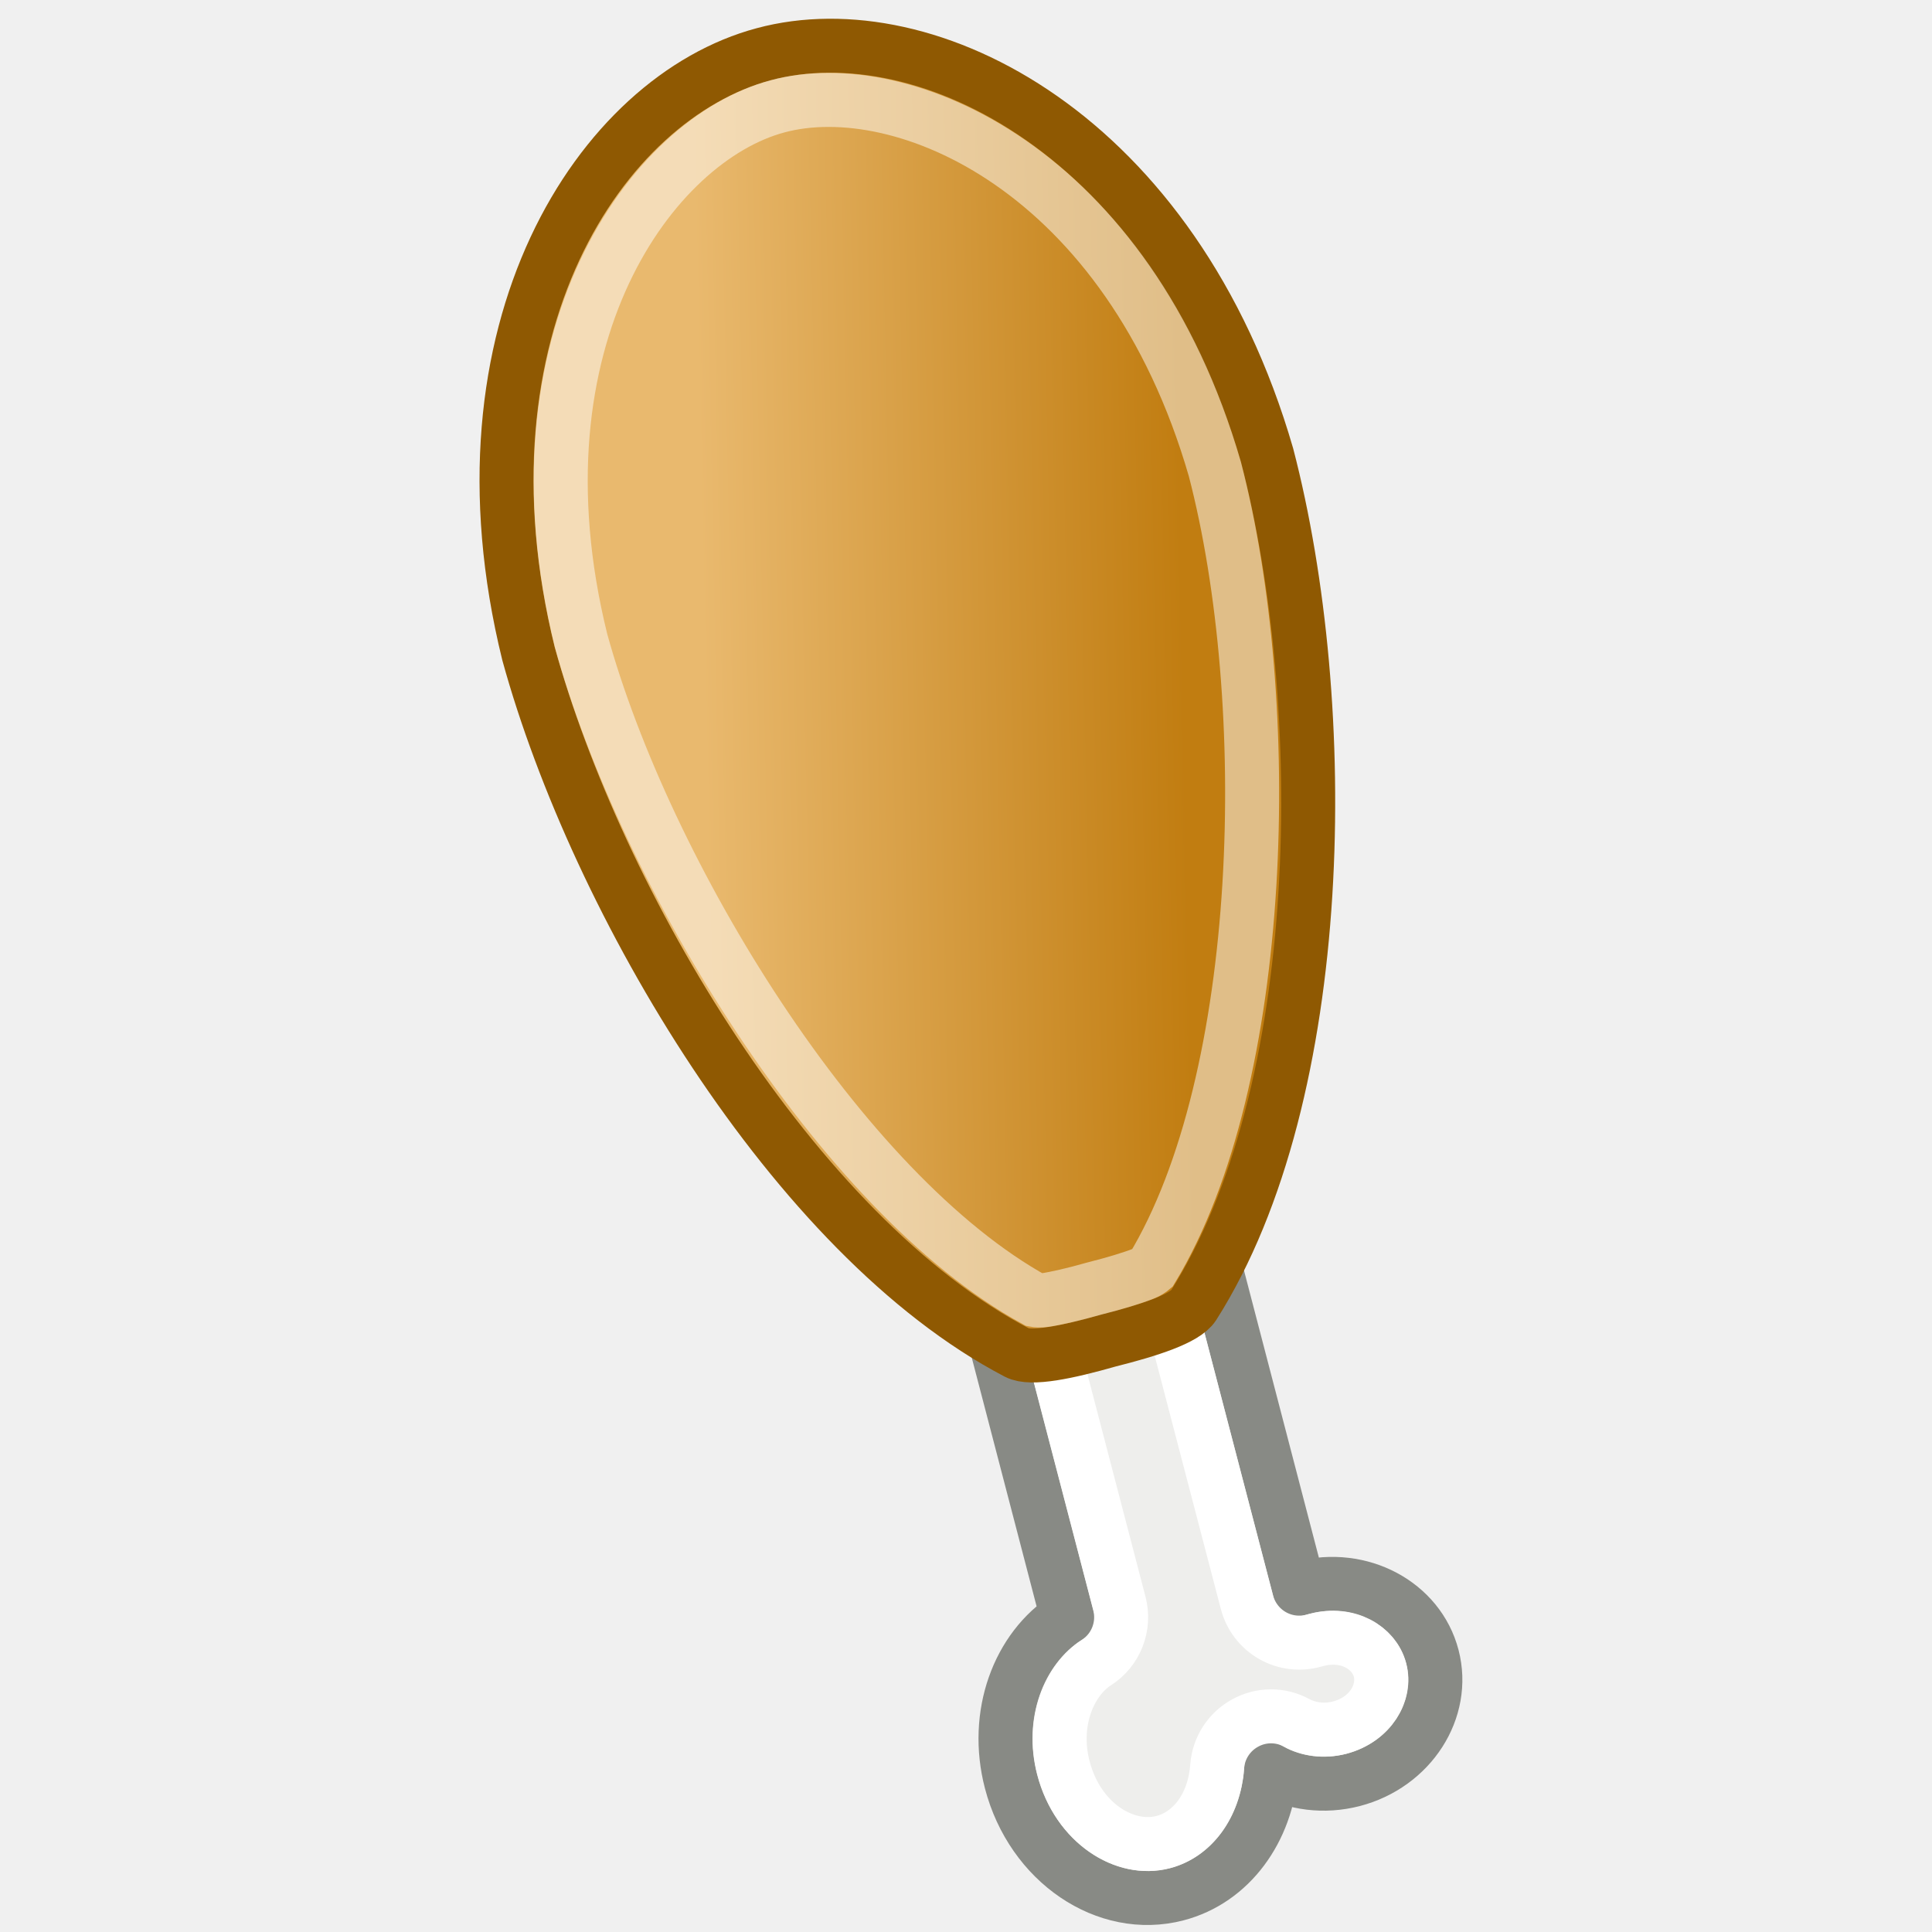
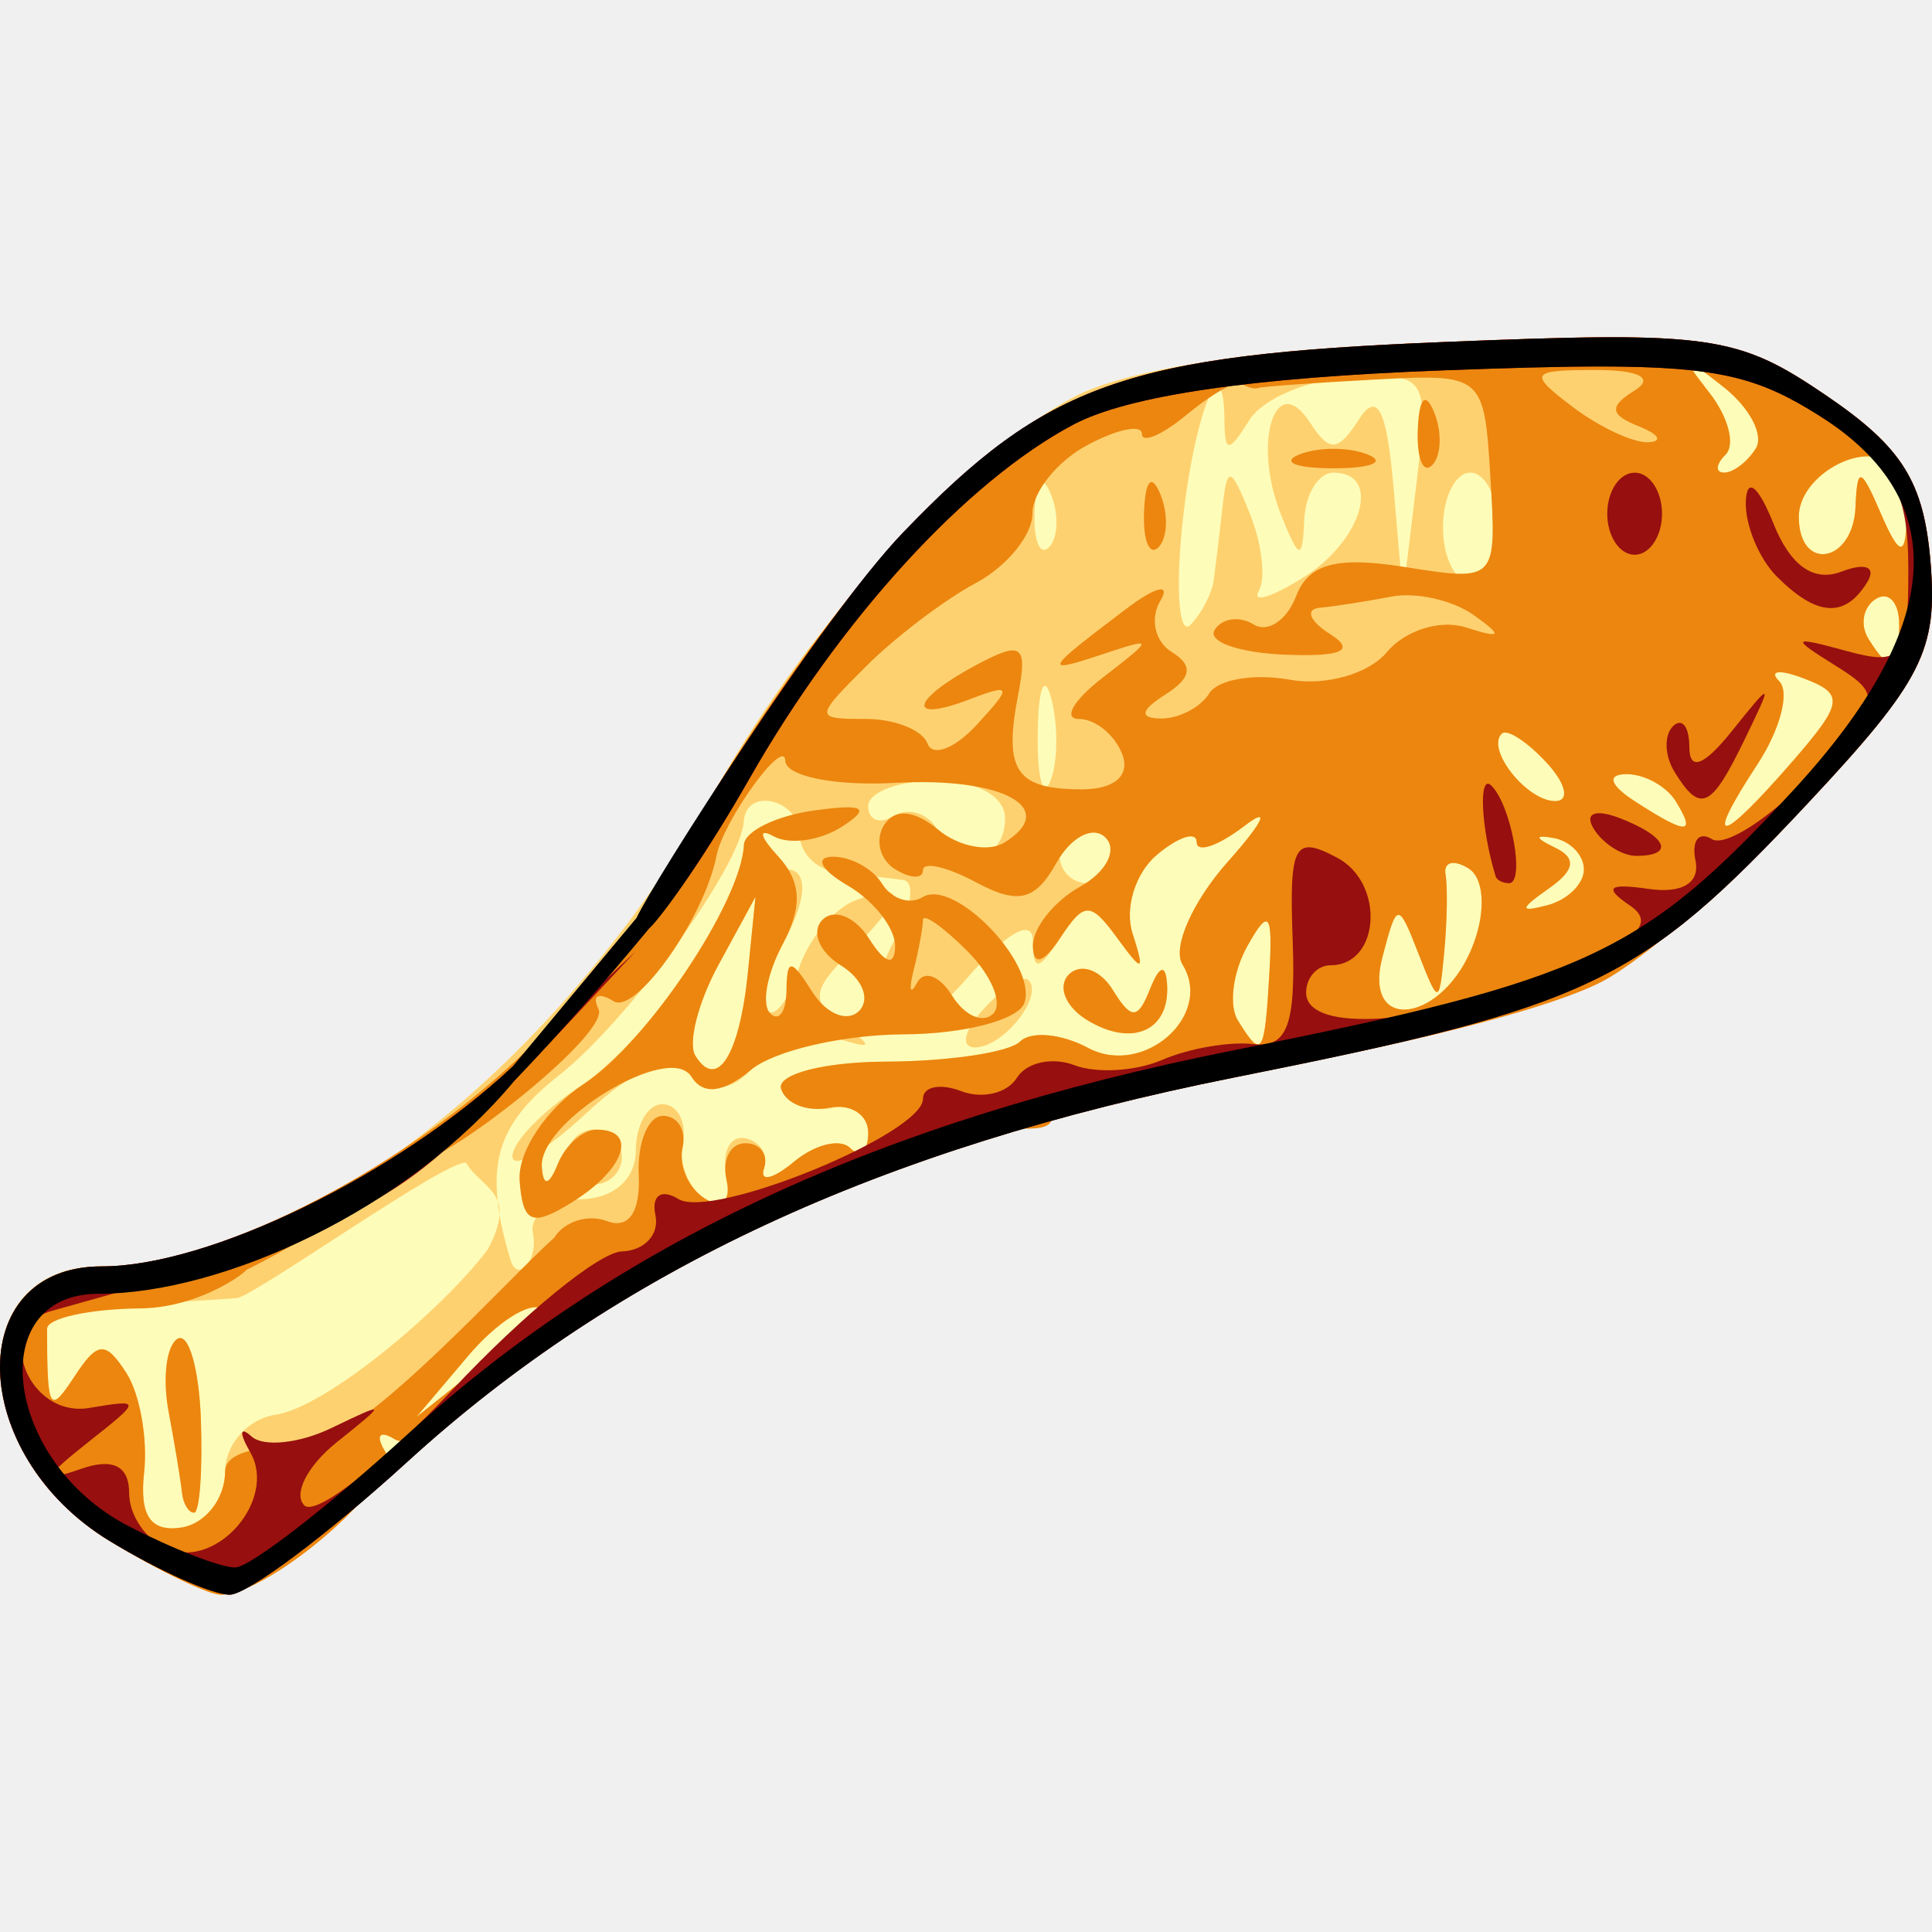
- <svg xmlns="http://www.w3.org/2000/svg" id="svg4456" viewBox="0 0 48 48" version="1.0">
-   <defs id="defs4458">
-     <linearGradient id="linearGradient3197" y2="666.58" gradientUnits="userSpaceOnUse" x2="279.78" gradientTransform="matrix(-.0021149 .31352 -.34044 -.0022964 330.19 -67.811)" y1="769.11" x1="257.19">
-       <stop id="stop3346" style="stop-color:#e9b96e" offset="0" />
-       <stop id="stop3348" style="stop-color:#c17d11" offset="1" />
-     </linearGradient>
-   </defs>
-   <g id="layer1">
-     <g id="g3191" transform="matrix(.32388 -.086785 .086785 .32388 -5.5615 13.105)">
-       <path id="rect3336" style="stroke:#888a85;stroke-width:4;fill:#eeeeec" d="m96.884 112.58c0.027-4.06-3.532-7.39-7.94-7.42-0.099 0-0.2 0.01-0.298 0.01l0.36-53.395-17.15-0.116-0.344 51.091c-4.105 1.3-7.145 5.58-7.179 10.69-0.042 6.17 4.302 11.2 9.691 11.24 4.134 0.03 7.683-2.9 9.133-7.04 1.44 1.37 3.456 2.22 5.687 2.24 4.409 0.03 8.012-3.24 8.04-7.3z" />
-       <path id="path3189" style="stroke:#ffffff;stroke-width:4;fill:none" d="m75.812 55.688l-0.312 47.092c-0.012 1.73-1.134 3.26-2.781 3.78-2.234 0.71-4.351 3.36-4.375 6.91-0.029 4.27 2.814 7.2 5.718 7.22 2.221 0.01 4.338-1.59 5.313-4.38 0.445-1.28 1.511-2.25 2.831-2.57 1.321-0.33 2.714 0.04 3.7 0.98 0.7 0.66 1.755 1.15 2.969 1.16 2.409 0.01 3.988-1.64 4-3.35s-1.552-3.36-3.969-3.37h-0.156c-1.082 0.02-2.129-0.39-2.9-1.15-0.772-0.76-1.202-1.8-1.194-2.89l0.313-49.37-9.157-0.062z" />
-       <path id="path3334" style="stroke:#8f5902;stroke-width:4;fill:url(#linearGradient3197)" d="m79.758 83.738c-3.166 0.05-5.916-0.099-6.767-0.88-13.736-12.616-21.435-40.303-21.564-59.411 0.497-24.732 15.822-38.394 28.331-38.376 12.51-0.018 27.832 13.644 28.332 38.376-0.13 19.108-7.83 46.795-21.564 59.411-0.851 0.781-3.601 0.93-6.768 0.88z" />
-       <path id="path3185" style="opacity:.5;stroke:#ffffff;stroke-width:4;fill:none" d="m79.75-10.938c-9.592-0.014-23.848 11.358-24.312 34.469 0.12 17.841 7.954 44.513 19.843 55.907 0.138 0.066 0.33 0.146 0.688 0.187 0.883 0.101 2.227 0.149 3.719 0.125 0.041-0.001 0.083-0.001 0.124 0 1.492 0.024 2.857-0.024 3.75-0.125 0.35-0.04 0.542-0.118 0.688-0.187 11.89-11.396 19.72-38.191 19.84-56.032-0.46-23.108-14.748-34.358-24.34-34.344z" />
-     </g>
+ <svg xmlns="http://www.w3.org/2000/svg" width="256" height="256" viewBox="0 0 67.733 67.733" version="1.1" id="svg8">
+   <defs id="defs2" />
+   <g id="g822" transform="translate(-7.0207244e-7,-11.82423)">
+     <path style="fill:#fdfdb9;stroke-width:0.96" d="M 3.835,65.844 C -1.109,62.829 -1.328,56.222 3.516,56.222 c 7.113,0 15.974,-6.886 21.625,-16.807 3.311,-5.812 8.608,-11.605 12.494,-13.664 1.906,-1.01 6.282,-1.663 12.954,-1.934 9.388,-0.381 10.305,-0.253 13.434,1.875 2.664,1.812 3.42,3.017 3.655,5.832 0.259,3.099 -0.283,4.168 -4.288,8.449 -5.91,6.318 -7.607,7.13 -20.129,9.629 -12.426,2.48 -21.622,6.754 -28.975,13.466 -2.813,2.568 -5.62,4.667 -6.237,4.666 -0.617,-0.002 -2.514,-0.852 -4.215,-1.889 z" id="path1057" />
+     <path style="fill:#fed170;stroke-width:0.96" d="M 3.835,65.844 C -1.109,62.829 -1.328,56.222 3.516,56.222 c 7.113,0 15.974,-6.886 21.625,-16.807 3.311,-5.812 8.608,-11.605 12.494,-13.664 1.906,-1.01 6.282,-1.663 12.954,-1.934 9.388,-0.381 10.305,-0.253 13.434,1.875 2.664,1.812 3.42,3.017 3.655,5.832 0.259,3.099 -0.283,4.168 -4.288,8.449 -5.91,6.318 -7.607,7.13 -20.129,9.629 -6.628,1.323 -12.799,3.269 -16.942,5.342 -3.584,1.794 -6.873,3.041 -7.309,2.772 -0.435,-0.269 -1.605,0.472 -2.599,1.647 l -1.808,2.136 2.399,-1.912 2.399,-1.912 -2.299,2.602 c -1.264,1.431 -2.734,2.333 -3.267,2.004 -0.533,-0.329 -0.681,-0.133 -0.329,0.436 0.606,0.981 -4.043,5.024 -5.769,5.016 -0.446,-0.002 -2.203,-0.852 -3.904,-1.889 z m 4.057,-2.428 c 0.002,-0.954 0.798,-1.851 1.767,-1.993 1.786,-0.262 5.87,-3.704 7.434,-5.786 1.099,-2.03 -0.23,-2.13 -0.753,-3.05 -0.708,-0.107 -7.444,4.696 -8.04,4.747 -1.694,0.144 -6.655,0.266 -6.653,1.079 0.007,2.891 0.08,3.013 0.976,1.647 0.798,-1.216 1.078,-1.232 1.805,-0.104 0.473,0.734 0.754,2.306 0.623,3.492 -0.166,1.509 0.224,2.089 1.299,1.929 0.845,-0.125 1.538,-1.008 1.54,-1.962 z M 6.377,64.138 C 6.338,63.743 6.128,62.469 5.91,61.308 5.693,60.147 5.833,59.002 6.222,58.762 c 0.388,-0.239 0.758,1.034 0.821,2.83 0.063,1.796 -0.045,3.265 -0.24,3.265 -0.195,0 -0.386,-0.324 -0.426,-0.72 z M 18.683,55.067 c -0.132,-0.635 0.624,-1.175 1.679,-1.199 1.163,-0.027 1.923,-0.703 1.929,-1.716 0.005,-0.919 0.437,-1.646 0.96,-1.616 0.522,0.03 0.83,0.642 0.684,1.359 -0.146,0.717 0.207,1.596 0.784,1.953 0.618,0.382 0.924,0.042 0.745,-0.824 -0.167,-0.81 0.128,-1.393 0.656,-1.296 0.528,0.097 0.827,0.574 0.666,1.059 -0.162,0.485 0.31,0.381 1.048,-0.232 0.738,-0.613 1.626,-0.83 1.973,-0.482 0.347,0.347 0.631,0.109 0.631,-0.53 0,-0.639 -0.553,-1.035 -1.228,-0.88 -0.675,0.155 -1.431,-0.142 -1.679,-0.659 -0.257,-0.536 1.272,-0.949 3.546,-0.96 2.199,-0.01 4.307,-0.327 4.684,-0.704 0.378,-0.377 1.448,-0.278 2.379,0.22 1.949,1.043 4.42,-1.134 3.315,-2.921 -0.365,-0.59 0.354,-2.215 1.597,-3.611 1.243,-1.396 1.504,-1.959 0.58,-1.251 -0.924,0.708 -1.679,0.966 -1.679,0.573 0,-0.393 -0.622,-0.199 -1.382,0.432 -0.76,0.631 -1.151,1.871 -0.869,2.756 0.44,1.381 0.364,1.405 -0.537,0.17 -0.933,-1.279 -1.155,-1.279 -1.995,0 -0.77,1.173 -0.948,1.19 -0.96,0.091 -0.009,-0.801 -0.939,-0.272 -2.293,1.303 -2.495,2.903 -4.296,1.925 -2.53,-1.374 0.571,-1.066 0.699,-1.989 0.284,-2.05 -0.414,-0.061 -1.4,-0.169 -2.19,-0.24 -0.79,-0.071 -1.438,-0.669 -1.439,-1.329 -0.003,-1.262 -1.889,-1.722 -1.967,-0.48 -0.099,1.558 -4.055,6.989 -6.479,8.897 -2.262,1.779 -2.653,3.262 -1.703,6.457 0.255,0.859 0.984,0.016 0.791,-0.915 z m -0.72,-2.707 c 0,-0.49 1.058,-1.585 2.351,-2.432 1.293,-0.847 3.236,-3.041 4.319,-4.876 2.081,-3.527 4.731,-3.718 2.851,-0.205 -0.572,1.069 -0.828,2.155 -0.57,2.413 0.258,0.258 0.742,-0.386 1.074,-1.433 0.332,-1.047 1.235,-2.145 2.007,-2.441 1.833,-0.703 1.774,-0.147 -0.192,1.819 -1.355,1.355 -1.391,1.74 -0.24,2.558 1.092,0.776 1.043,0.864 -0.254,0.45 -0.885,-0.282 -2.13,0.114 -2.766,0.881 -0.804,0.969 -1.514,1.098 -2.328,0.422 -0.831,-0.69 -1.908,-0.289 -3.711,1.382 -1.397,1.295 -2.54,1.953 -2.54,1.462 z m 8.258,-6.452 0.265,-2.64 -1.299,2.387 c -0.714,1.313 -1.077,2.745 -0.807,3.183 0.761,1.232 1.549,-0.022 1.841,-2.929 z m -6.339,6.476 c 0,-0.528 0.432,-0.96 0.96,-0.96 0.528,0 0.96,0.432 0.96,0.96 0,0.528 -0.432,0.96 -0.96,0.96 -0.528,0 -0.96,-0.432 -0.96,-0.96 z m 14.596,-5.181 c 0.681,-0.738 1.389,-1.199 1.573,-1.023 0.569,0.541 -0.873,2.366 -1.87,2.366 -0.517,0 -0.384,-0.604 0.297,-1.343 z m 3.618,0.372 c -0.751,-0.464 -1.031,-1.179 -0.622,-1.588 0.409,-0.409 1.1,-0.168 1.535,0.536 0.656,1.062 0.88,1.057 1.311,-0.028 0.328,-0.826 0.548,-0.887 0.596,-0.165 0.108,1.637 -1.231,2.228 -2.821,1.245 z m 6.406,-1.63 c 0.124,-2.133 -0.015,-2.304 -0.772,-0.951 -0.507,0.907 -0.658,2.077 -0.334,2.601 0.848,1.372 0.938,1.237 1.106,-1.649 z m 7.163,-1.046 c 0.435,-1.175 0.357,-2.297 -0.183,-2.631 -0.518,-0.32 -0.879,-0.226 -0.804,0.209 0.076,0.435 0.056,1.655 -0.044,2.71 -0.177,1.88 -0.196,1.881 -0.912,0.051 -0.708,-1.81 -0.747,-1.805 -1.255,0.138 -0.715,2.734 2.169,2.303 3.198,-0.478 z m 3.865,-2.59 c 0,-0.501 -0.475,-0.998 -1.056,-1.104 -0.683,-0.124 -0.67,-0.007 0.037,0.332 0.77,0.369 0.706,0.794 -0.216,1.44 -1.032,0.723 -1.04,0.845 -0.037,0.58 0.699,-0.185 1.271,-0.747 1.271,-1.249 z M 39.074,41.828 c 0,-0.528 -0.432,-0.96 -0.96,-0.96 -0.528,0 -0.96,0.432 -0.96,0.96 0,0.528 0.432,0.96 0.96,0.96 0.528,0 0.96,-0.432 0.96,-0.96 z m -3.838,-1.319 c 0,-0.768 -1.003,-1.319 -2.399,-1.319 -1.319,0 -2.399,0.403 -2.399,0.896 0,0.493 0.402,0.648 0.893,0.344 0.491,-0.304 1.165,-0.113 1.496,0.423 0.874,1.415 2.409,1.196 2.409,-0.344 z m 23.51,-0.6 c -0.326,-0.528 -1.107,-0.953 -1.736,-0.945 -0.687,0.009 -0.568,0.386 0.297,0.945 1.843,1.191 2.176,1.191 1.439,0 z m 4.073,-1.364 c 1.803,-2.074 1.851,-2.389 0.442,-2.929 -0.868,-0.333 -1.266,-0.293 -0.885,0.088 0.382,0.382 0.035,1.7 -0.771,2.929 -1.896,2.894 -1.345,2.854 1.213,-0.088 z M 36.86,36.329 c -0.243,-0.934 -0.458,-0.402 -0.478,1.181 -0.02,1.583 0.179,2.347 0.442,1.698 0.263,-0.65 0.279,-1.945 0.036,-2.879 z m 17.365,2.238 c -0.681,-0.738 -1.389,-1.199 -1.573,-1.023 -0.569,0.541 0.873,2.366 1.87,2.366 0.517,0 0.384,-0.604 -0.297,-1.343 z m 12.357,-4.853 c 0,-0.768 -0.367,-1.17 -0.815,-0.893 -0.448,0.277 -0.567,0.906 -0.263,1.397 0.776,1.256 1.079,1.114 1.079,-0.504 z M 42.553,32.152 c 0.066,-0.484 0.204,-1.635 0.307,-2.559 0.163,-1.461 0.288,-1.43 0.959,0.24 0.425,1.056 0.565,2.275 0.312,2.71 -0.253,0.435 0.449,0.223 1.559,-0.471 2.079,-1.298 2.765,-3.678 1.06,-3.678 -0.528,0 -0.99,0.756 -1.027,1.679 -0.057,1.423 -0.183,1.387 -0.827,-0.24 -0.997,-2.52 -0.178,-5.068 1.028,-3.199 0.68,1.054 0.984,1.035 1.717,-0.105 0.648,-1.008 0.979,-0.355 1.216,2.399 l 0.325,3.783 0.472,-3.899 c 0.457,-3.775 0.386,-3.895 -2.252,-3.771 -1.498,0.07 -3.114,0.745 -3.592,1.5 -0.743,1.175 -0.871,1.176 -0.883,0.013 -0.031,-2.84 -1.101,-0.114 -1.489,3.794 -0.223,2.247 -0.091,3.77 0.294,3.384 0.385,-0.385 0.755,-1.096 0.821,-1.58 z m 9.956,-1.839 c 0,-1.056 -0.432,-1.919 -0.96,-1.919 -0.528,0 -0.96,0.864 -0.96,1.919 0,1.056 0.432,1.919 0.96,1.919 0.528,0 0.96,-0.864 0.96,-1.919 z M 36.851,29.173 C 36.545,28.408 36.317,28.635 36.271,29.753 c -0.042,1.012 0.185,1.578 0.504,1.259 0.319,-0.319 0.353,-1.147 0.076,-1.839 z m 28.2,0.42 c 0.058,-1.436 0.187,-1.401 0.892,0.24 0.607,1.412 0.843,1.517 0.892,0.4 0.037,-0.836 -0.191,-1.777 -0.506,-2.093 -0.934,-0.934 -3.265,0.348 -3.265,1.796 0,1.962 1.907,1.634 1.987,-0.343 z m -3.493,-2.05 c 0.289,-0.468 -0.225,-1.44 -1.143,-2.159 -1.474,-1.156 -1.53,-1.13 -0.478,0.219 0.655,0.84 0.907,1.812 0.56,2.159 -0.347,0.347 -0.369,0.631 -0.048,0.631 0.321,0 0.82,-0.383 1.109,-0.851 z" id="path1055" />
+     <path style="fill:#ec860f;stroke-width:0.96" d="m 3.835,65.844 c -4.974,-3.033 -5.158,-9.622 -0.269,-9.622 3.821,0 10.189,-3.168 14.53,-7.229 2.545,-2.38 4.68,-4.642 4.746,-5.027 0.33,-1.932 5.43,-9.77 8.469,-13.013 5.347,-5.707 7.969,-6.678 19.278,-7.137 9.388,-0.381 10.305,-0.253 13.434,1.875 2.664,1.812 3.42,3.017 3.655,5.832 0.259,3.099 -0.283,4.168 -4.288,8.449 -2.522,2.696 -5.779,5.519 -7.24,6.274 -3.454,1.786 -17.767,4.497 -19.169,3.63 -0.703,-0.434 -0.815,-0.235 -0.319,0.567 0.579,0.937 0.045,1.131 -2.2,0.802 -1.63,-0.239 -2.796,-0.162 -2.589,0.172 0.51,0.825 -11.911,6.886 -12.882,6.286 -0.425,-0.263 -1.586,0.484 -2.58,1.659 l -1.808,2.136 2.399,-1.912 2.399,-1.912 -2.299,2.602 c -1.264,1.431 -2.734,2.333 -3.267,2.004 -0.533,-0.329 -0.681,-0.133 -0.329,0.436 0.606,0.981 -4.043,5.024 -5.769,5.016 -0.446,-0.002 -2.203,-0.852 -3.904,-1.889 z m 4.057,-2.428 c 0.002,-0.954 2.248,-0.862 3.159,-0.995 2.06,-0.516 6.803,-5.802 8.382,-7.208 0.354,-0.572 1.186,-0.832 1.85,-0.578 0.755,0.29 1.171,-0.315 1.11,-1.614 -0.053,-1.142 0.329,-2.077 0.849,-2.077 0.52,0 0.829,0.507 0.687,1.127 -0.142,0.62 0.213,1.419 0.79,1.776 0.594,0.367 0.92,0.086 0.752,-0.647 -0.164,-0.713 0.131,-1.296 0.656,-1.296 0.524,0 0.821,0.397 0.659,0.882 -0.162,0.485 0.31,0.381 1.048,-0.232 0.738,-0.613 1.626,-0.83 1.973,-0.482 0.347,0.347 0.631,0.109 0.631,-0.53 0,-0.639 -0.619,-1.035 -1.376,-0.88 -0.757,0.155 -1.513,-0.142 -1.679,-0.659 -0.167,-0.518 1.496,-0.949 3.695,-0.96 2.199,-0.01 4.307,-0.327 4.684,-0.704 0.378,-0.377 1.448,-0.278 2.379,0.22 1.949,1.043 4.42,-1.134 3.315,-2.921 -0.365,-0.59 0.354,-2.215 1.597,-3.611 1.243,-1.396 1.504,-1.959 0.58,-1.251 -0.924,0.708 -1.679,0.966 -1.679,0.573 0,-0.393 -0.622,-0.199 -1.382,0.432 -0.76,0.631 -1.151,1.871 -0.869,2.756 0.44,1.381 0.364,1.405 -0.537,0.17 -0.933,-1.279 -1.155,-1.279 -1.995,0 -0.58,0.884 -0.951,0.995 -0.96,0.288 -0.008,-0.633 0.737,-1.573 1.657,-2.087 0.919,-0.514 1.319,-1.288 0.888,-1.719 -0.431,-0.431 -1.206,-0.029 -1.723,0.894 -0.738,1.318 -1.339,1.464 -2.807,0.678 -1.027,-0.55 -1.868,-0.743 -1.868,-0.429 0,0.314 -0.439,0.299 -0.975,-0.033 -0.536,-0.332 -0.714,-1.026 -0.394,-1.543 0.368,-0.595 1.062,-0.54 1.893,0.149 0.722,0.599 1.77,0.806 2.329,0.46 1.956,-1.209 -0.052,-2.306 -3.835,-2.094 -2.098,0.117 -3.828,-0.231 -3.844,-0.774 -0.026,-0.87 -2.172,2.093 -2.413,3.331 -0.424,2.176 -2.829,5.578 -3.604,5.099 -0.532,-0.329 -0.772,-0.207 -0.533,0.27 0.392,0.783 -4.416,4.662 -6.1,5.322 0,0 -3.394,2.415 -6.226,3.817 -0.359,0.359 -1.923,1.341 -3.728,1.359 -1.804,0.019 -3.28,0.342 -3.279,0.72 0.009,2.892 0.08,3.011 0.976,1.646 0.798,-1.216 1.078,-1.232 1.805,-0.104 0.473,0.734 0.754,2.306 0.623,3.492 -0.166,1.509 0.224,2.089 1.299,1.929 0.845,-0.125 1.538,-1.008 1.54,-1.962 z M 6.377,64.138 C 6.338,63.743 6.128,62.469 5.91,61.308 5.693,60.147 5.833,59.002 6.222,58.762 c 0.388,-0.239 0.758,1.034 0.821,2.83 0.063,1.796 -0.045,3.265 -0.24,3.265 -0.195,0 -0.386,-0.324 -0.426,-0.72 z M 18.217,53.213 c -0.075,-1.002 0.938,-2.526 2.252,-3.387 2.215,-1.451 5.517,-6.385 5.61,-8.382 0.022,-0.475 1.12,-1.016 2.439,-1.202 1.772,-0.25 2.035,-0.103 1.005,0.561 -0.766,0.494 -1.846,0.648 -2.399,0.342 -0.553,-0.306 -0.486,0.004 0.149,0.69 0.826,0.892 0.872,1.775 0.162,3.102 -0.546,1.02 -0.742,2.105 -0.435,2.412 0.307,0.307 0.564,-0.054 0.572,-0.802 0.012,-1.136 0.161,-1.128 0.907,0.052 0.491,0.776 1.228,1.077 1.637,0.668 0.409,-0.409 0.121,-1.129 -0.64,-1.599 -0.761,-0.47 -1.049,-1.19 -0.64,-1.599 0.409,-0.409 1.146,-0.109 1.637,0.668 0.555,0.877 0.898,0.976 0.907,0.26 0.008,-0.633 -0.741,-1.592 -1.665,-2.13 -0.924,-0.538 -1.165,-0.991 -0.536,-1.007 0.629,-0.016 1.414,0.41 1.746,0.946 0.332,0.536 0.97,0.748 1.419,0.471 1.106,-0.684 4.026,2.343 3.572,3.703 -0.2,0.598 -2.107,1.097 -4.238,1.108 -2.131,0.011 -4.54,0.572 -5.352,1.246 -0.983,0.816 -1.683,0.893 -2.092,0.23 -0.755,-1.221 -5.349,1.561 -5.237,3.172 0.048,0.697 0.25,0.657 0.56,-0.11 0.266,-0.66 0.88,-1.199 1.364,-1.199 1.455,0 0.993,1.386 -0.844,2.534 -1.424,0.889 -1.747,0.76 -1.861,-0.745 z m 8.004,-7.305 0.265,-2.64 -1.299,2.387 c -0.714,1.313 -1.077,2.745 -0.807,3.183 0.761,1.232 1.549,-0.022 1.841,-2.929 z m 7.159,0.822 c 0.435,0.704 1.082,0.989 1.437,0.634 0.355,-0.355 -0.053,-1.345 -0.907,-2.2 -0.854,-0.854 -1.554,-1.342 -1.554,-1.084 0,0.258 -0.145,1.045 -0.323,1.748 -0.177,0.703 -0.125,0.905 0.116,0.45 0.241,-0.456 0.795,-0.252 1.23,0.452 z m 4.716,0.845 c -0.751,-0.464 -1.031,-1.179 -0.622,-1.588 0.409,-0.409 1.1,-0.168 1.535,0.536 0.656,1.062 0.88,1.057 1.311,-0.028 0.328,-0.826 0.548,-0.887 0.596,-0.165 0.108,1.637 -1.231,2.228 -2.821,1.245 z m 6.406,-1.63 c 0.124,-2.133 -0.015,-2.304 -0.772,-0.951 -0.507,0.907 -0.658,2.077 -0.334,2.601 0.848,1.372 0.938,1.237 1.106,-1.649 z m 7.163,-1.046 c 0.435,-1.175 0.357,-2.297 -0.183,-2.631 -0.518,-0.32 -0.879,-0.226 -0.804,0.209 0.076,0.435 0.056,1.655 -0.044,2.71 -0.177,1.88 -0.196,1.881 -0.912,0.051 -0.708,-1.81 -0.747,-1.805 -1.255,0.138 -0.715,2.734 2.169,2.303 3.198,-0.478 z m 3.865,-2.59 c 0,-0.501 -0.475,-0.998 -1.056,-1.104 -0.683,-0.124 -0.67,-0.007 0.037,0.332 0.77,0.369 0.706,0.794 -0.216,1.44 -1.032,0.723 -1.04,0.845 -0.037,0.58 0.699,-0.185 1.271,-0.747 1.271,-1.249 z m 3.215,-2.399 c -0.326,-0.528 -1.107,-0.953 -1.736,-0.945 -0.687,0.009 -0.568,0.386 0.297,0.945 1.843,1.191 2.176,1.191 1.439,0 z m 4.073,-1.364 c 1.803,-2.074 1.851,-2.389 0.442,-2.929 -0.868,-0.333 -1.266,-0.293 -0.885,0.088 0.382,0.382 0.035,1.7 -0.771,2.929 -1.896,2.894 -1.345,2.854 1.213,-0.088 z M 39.342,38.264 c -0.26,-0.679 -0.942,-1.234 -1.514,-1.234 -0.572,0 -0.202,-0.649 0.822,-1.442 1.834,-1.42 1.833,-1.432 -0.056,-0.807 -2.051,0.678 -1.985,0.561 0.904,-1.622 1.025,-0.774 1.558,-0.898 1.184,-0.275 -0.374,0.623 -0.195,1.433 0.398,1.799 0.764,0.472 0.698,0.907 -0.224,1.491 -0.871,0.552 -0.924,0.83 -0.159,0.84 0.629,0.008 1.391,-0.387 1.695,-0.879 0.304,-0.491 1.573,-0.708 2.82,-0.482 1.258,0.228 2.778,-0.203 3.413,-0.969 0.63,-0.759 1.87,-1.149 2.755,-0.867 1.272,0.406 1.33,0.315 0.281,-0.433 -0.73,-0.52 -2.026,-0.81 -2.879,-0.644 -0.853,0.166 -1.982,0.342 -2.51,0.391 -0.528,0.048 -0.364,0.465 0.363,0.926 0.908,0.575 0.407,0.8 -1.596,0.719 -1.605,-0.066 -2.711,-0.456 -2.456,-0.868 0.255,-0.412 0.868,-0.499 1.363,-0.193 0.495,0.306 1.166,-0.137 1.491,-0.984 0.441,-1.148 1.412,-1.41 3.813,-1.029 3.208,0.51 3.221,0.497 3.001,-3.133 -0.218,-3.614 -0.252,-3.643 -4.06,-3.437 -2.112,0.114 -3.947,0.246 -4.079,0.294 -0.132,0.048 -0.389,-0.021 -0.572,-0.153 -0.183,-0.132 -1.046,0.353 -1.919,1.077 -0.873,0.724 -1.587,1.033 -1.587,0.686 0,-0.347 -0.864,-0.169 -1.919,0.396 -1.056,0.565 -1.919,1.644 -1.919,2.399 0,0.755 -0.896,1.852 -1.992,2.438 -1.095,0.586 -2.823,1.897 -3.838,2.913 -1.817,1.817 -1.817,1.847 -0.007,1.847 1.012,0 1.983,0.389 2.159,0.865 0.176,0.476 0.953,0.178 1.728,-0.662 1.249,-1.355 1.222,-1.456 -0.24,-0.895 -2.238,0.859 -2.089,0.037 0.217,-1.198 1.611,-0.862 1.811,-0.717 1.468,1.064 -0.51,2.648 -0.07,3.294 2.245,3.294 1.138,0 1.694,-0.487 1.407,-1.234 z m 0.767,-8.511 c 0.046,-1.118 0.273,-1.345 0.58,-0.58 0.277,0.693 0.243,1.52 -0.076,1.839 -0.319,0.319 -0.546,-0.248 -0.504,-1.259 z m 5.442,-1.995 c 0.66,-0.266 1.739,-0.266 2.399,0 0.66,0.266 0.12,0.484 -1.199,0.484 -1.319,0 -1.859,-0.218 -1.199,-0.484 z m 4.154,-0.884 c 0.046,-1.118 0.273,-1.345 0.58,-0.58 0.277,0.693 0.243,1.52 -0.076,1.839 -0.319,0.319 -0.546,-0.248 -0.504,-1.259 z m 4.52,11.692 c -0.681,-0.738 -1.389,-1.199 -1.573,-1.023 -0.569,0.541 0.873,2.366 1.87,2.366 0.517,0 0.384,-0.604 -0.297,-1.343 z m 12.357,-4.853 c 0,-0.768 -0.367,-1.17 -0.815,-0.893 -0.448,0.277 -0.567,0.906 -0.263,1.397 0.776,1.256 1.079,1.114 1.079,-0.504 z M 65.051,29.593 c 0.058,-1.436 0.187,-1.401 0.892,0.24 0.607,1.412 0.843,1.517 0.892,0.4 0.037,-0.836 -0.191,-1.777 -0.506,-2.093 -0.934,-0.934 -3.265,0.348 -3.265,1.796 0,1.962 1.907,1.634 1.987,-0.343 z m -3.493,-2.05 c 0.289,-0.468 -0.225,-1.44 -1.143,-2.159 -1.474,-1.156 -1.53,-1.13 -0.478,0.219 0.655,0.84 0.907,1.812 0.56,2.159 -0.347,0.347 -0.369,0.631 -0.048,0.631 0.321,0 0.82,-0.383 1.109,-0.851 z m -4.12,-0.78 c -1.001,-0.398 -1.033,-0.69 -0.137,-1.244 0.709,-0.438 0.177,-0.723 -1.35,-0.723 -2.313,0 -2.381,0.106 -0.822,1.289 0.934,0.709 2.13,1.269 2.658,1.244 0.528,-0.025 0.371,-0.279 -0.348,-0.565 z" id="path1053" />
+     <path style="display:inline;fill:#970f0f;stroke-width:0.96" d="m 3.835,65.844 c -4.974,-3.033 -5.158,-9.622 -0.269,-9.622 3.76,0 10.33,-3.193 14.397,-6.997 L 22.281,45.186 17.983,49.765 c -4.139,4.409 -5.321,4.995 -16.164,8.016 -2.064,0.575 -0.842,3.762 1.305,3.404 1.851,-0.309 1.85,-0.288 -0.035,1.202 -1.549,1.224 -1.595,1.403 -0.24,0.931 1.113,-0.388 1.679,-0.099 1.679,0.855 0,0.792 0.616,1.676 1.369,1.965 1.752,0.672 3.818,-1.767 2.878,-3.397 -0.394,-0.683 -0.374,-0.933 0.044,-0.556 0.418,0.377 1.675,0.245 2.793,-0.293 1.968,-0.947 1.974,-0.931 0.184,0.504 -1.017,0.815 -1.524,1.807 -1.128,2.204 0.397,0.397 2.74,-1.434 5.208,-4.068 2.467,-2.634 5.134,-4.81 5.926,-4.835 0.792,-0.024 1.321,-0.597 1.176,-1.271 -0.148,-0.687 0.205,-0.936 0.803,-0.567 1.193,0.737 8.577,-2.286 8.577,-3.511 0,-0.431 0.604,-0.552 1.342,-0.269 0.738,0.283 1.616,0.073 1.95,-0.468 0.334,-0.541 1.241,-0.74 2.016,-0.443 0.775,0.297 2.164,0.212 3.088,-0.189 0.924,-0.401 2.361,-0.649 3.194,-0.55 1.176,0.14 1.483,-0.672 1.372,-3.632 -0.126,-3.379 0.052,-3.708 1.568,-2.897 1.675,0.897 1.493,3.765 -0.24,3.765 -0.471,0 -0.857,0.432 -0.857,0.96 0,1.453 4.282,1.15 8.695,-0.615 2.876,-1.151 3.592,-1.807 2.658,-2.439 -0.933,-0.631 -0.76,-0.789 0.642,-0.584 1.185,0.173 1.818,-0.206 1.656,-0.991 -0.145,-0.699 0.113,-1.038 0.573,-0.754 0.46,0.284 2.021,-0.72 3.469,-2.231 2.486,-2.595 2.535,-2.81 0.867,-3.85 -1.591,-0.992 -1.551,-1.043 0.393,-0.512 1.947,0.532 2.159,0.253 2.159,-2.847 0,-2.835 -0.547,-3.782 -3.119,-5.404 -2.753,-1.736 -4.3,-1.923 -13.194,-1.59 -6.719,0.251 -11.035,0.884 -12.954,1.899 -3.761,1.989 -8.176,6.816 -11.371,12.432 -1.411,2.48 -2.966,4.756 -3.456,5.059 -1.689,1.044 5.752,-10.477 8.848,-13.7 5.038,-5.244 7.838,-6.232 18.935,-6.683 9.388,-0.381 10.305,-0.253 13.434,1.875 2.664,1.812 3.42,3.017 3.655,5.832 0.259,3.099 -0.283,4.168 -4.288,8.449 -5.91,6.318 -7.607,7.13 -20.129,9.629 -12.426,2.48 -21.622,6.754 -28.975,13.466 -2.813,2.568 -5.62,4.667 -6.237,4.666 -0.617,-0.002 -2.514,-0.852 -4.215,-1.889 z M 52.435,42.548 c -0.518,-1.693 -0.608,-3.64 -0.147,-3.179 0.7,0.7 1.189,3.419 0.615,3.419 -0.217,0 -0.428,-0.108 -0.468,-0.24 z m 3.439,-1.668 c -0.336,-0.544 0.049,-0.705 0.903,-0.377 1.662,0.638 1.967,1.326 0.586,1.326 -0.497,0 -1.167,-0.427 -1.489,-0.949 z m 2.833,-1.994 c -0.348,-0.563 -0.373,-1.283 -0.057,-1.599 0.317,-0.317 0.576,0.01 0.576,0.727 0,0.858 0.51,0.666 1.492,-0.56 1.433,-1.789 1.451,-1.777 0.446,0.296 -1.177,2.429 -1.551,2.602 -2.458,1.136 z m 3.59,-6.845 c -0.633,-0.633 -1.124,-1.821 -1.091,-2.639 0.036,-0.868 0.437,-0.547 0.966,0.772 0.596,1.488 1.411,2.065 2.388,1.69 0.849,-0.326 1.232,-0.164 0.897,0.38 -0.779,1.26 -1.76,1.197 -3.16,-0.203 z m -5.949,-2.207 c 0,-0.792 0.432,-1.439 0.96,-1.439 0.528,0 0.96,0.648 0.96,1.439 0,0.792 -0.432,1.439 -0.96,1.439 -0.528,0 -0.96,-0.648 -0.96,-1.439 z" id="path1051" />
+     <path style="display:inline;fill:#000000;stroke-width:0.96" d="m 56.209,23.65 c -1.455,0.008 -3.272,0.072 -5.619,0.167 -11.097,0.45 -13.897,1.438 -18.935,6.682 -2.853,2.97 -8.792,12.31 -9.338,13.504 l -4.353,5.222 c -4.067,3.804 -10.637,6.997 -14.397,6.997 -4.889,0 -4.705,6.59 0.269,9.622 1.701,1.037 3.598,1.887 4.215,1.889 0.617,0.002 3.424,-2.097 6.237,-4.665 7.353,-6.711 16.549,-10.986 28.975,-13.466 12.521,-2.499 14.219,-3.311 20.128,-9.629 4.005,-4.281 4.547,-5.35 4.288,-8.45 -0.235,-2.815 -0.991,-4.02 -3.655,-5.832 -2.347,-1.596 -3.45,-2.067 -7.815,-2.042 z m -0.192,1.023 c 4.316,-0.006 5.703,0.424 7.767,1.726 4.698,2.963 4.393,7.373 -0.91,13.126 -5.292,5.742 -7.248,6.65 -19.612,9.118 -12.426,2.48 -21.622,6.754 -28.975,13.466 -2.813,2.568 -5.534,4.669 -6.045,4.669 -0.511,0 -2.198,-0.655 -3.747,-1.457 -4.338,-2.243 -5.091,-8.139 -1.04,-8.139 4.347,0 10.823,-2.947 14.581,-7.47 1.627,-1.695 3.28,-3.598 4.716,-5.33 0.508,-0.467 2.1,-2.762 3.511,-5.242 3.196,-5.616 7.611,-10.443 11.371,-12.432 1.92,-1.015 6.236,-1.648 12.955,-1.899 2.224,-0.083 3.988,-0.134 5.427,-0.136 z" id="path1049" />
  </g>
</svg>
